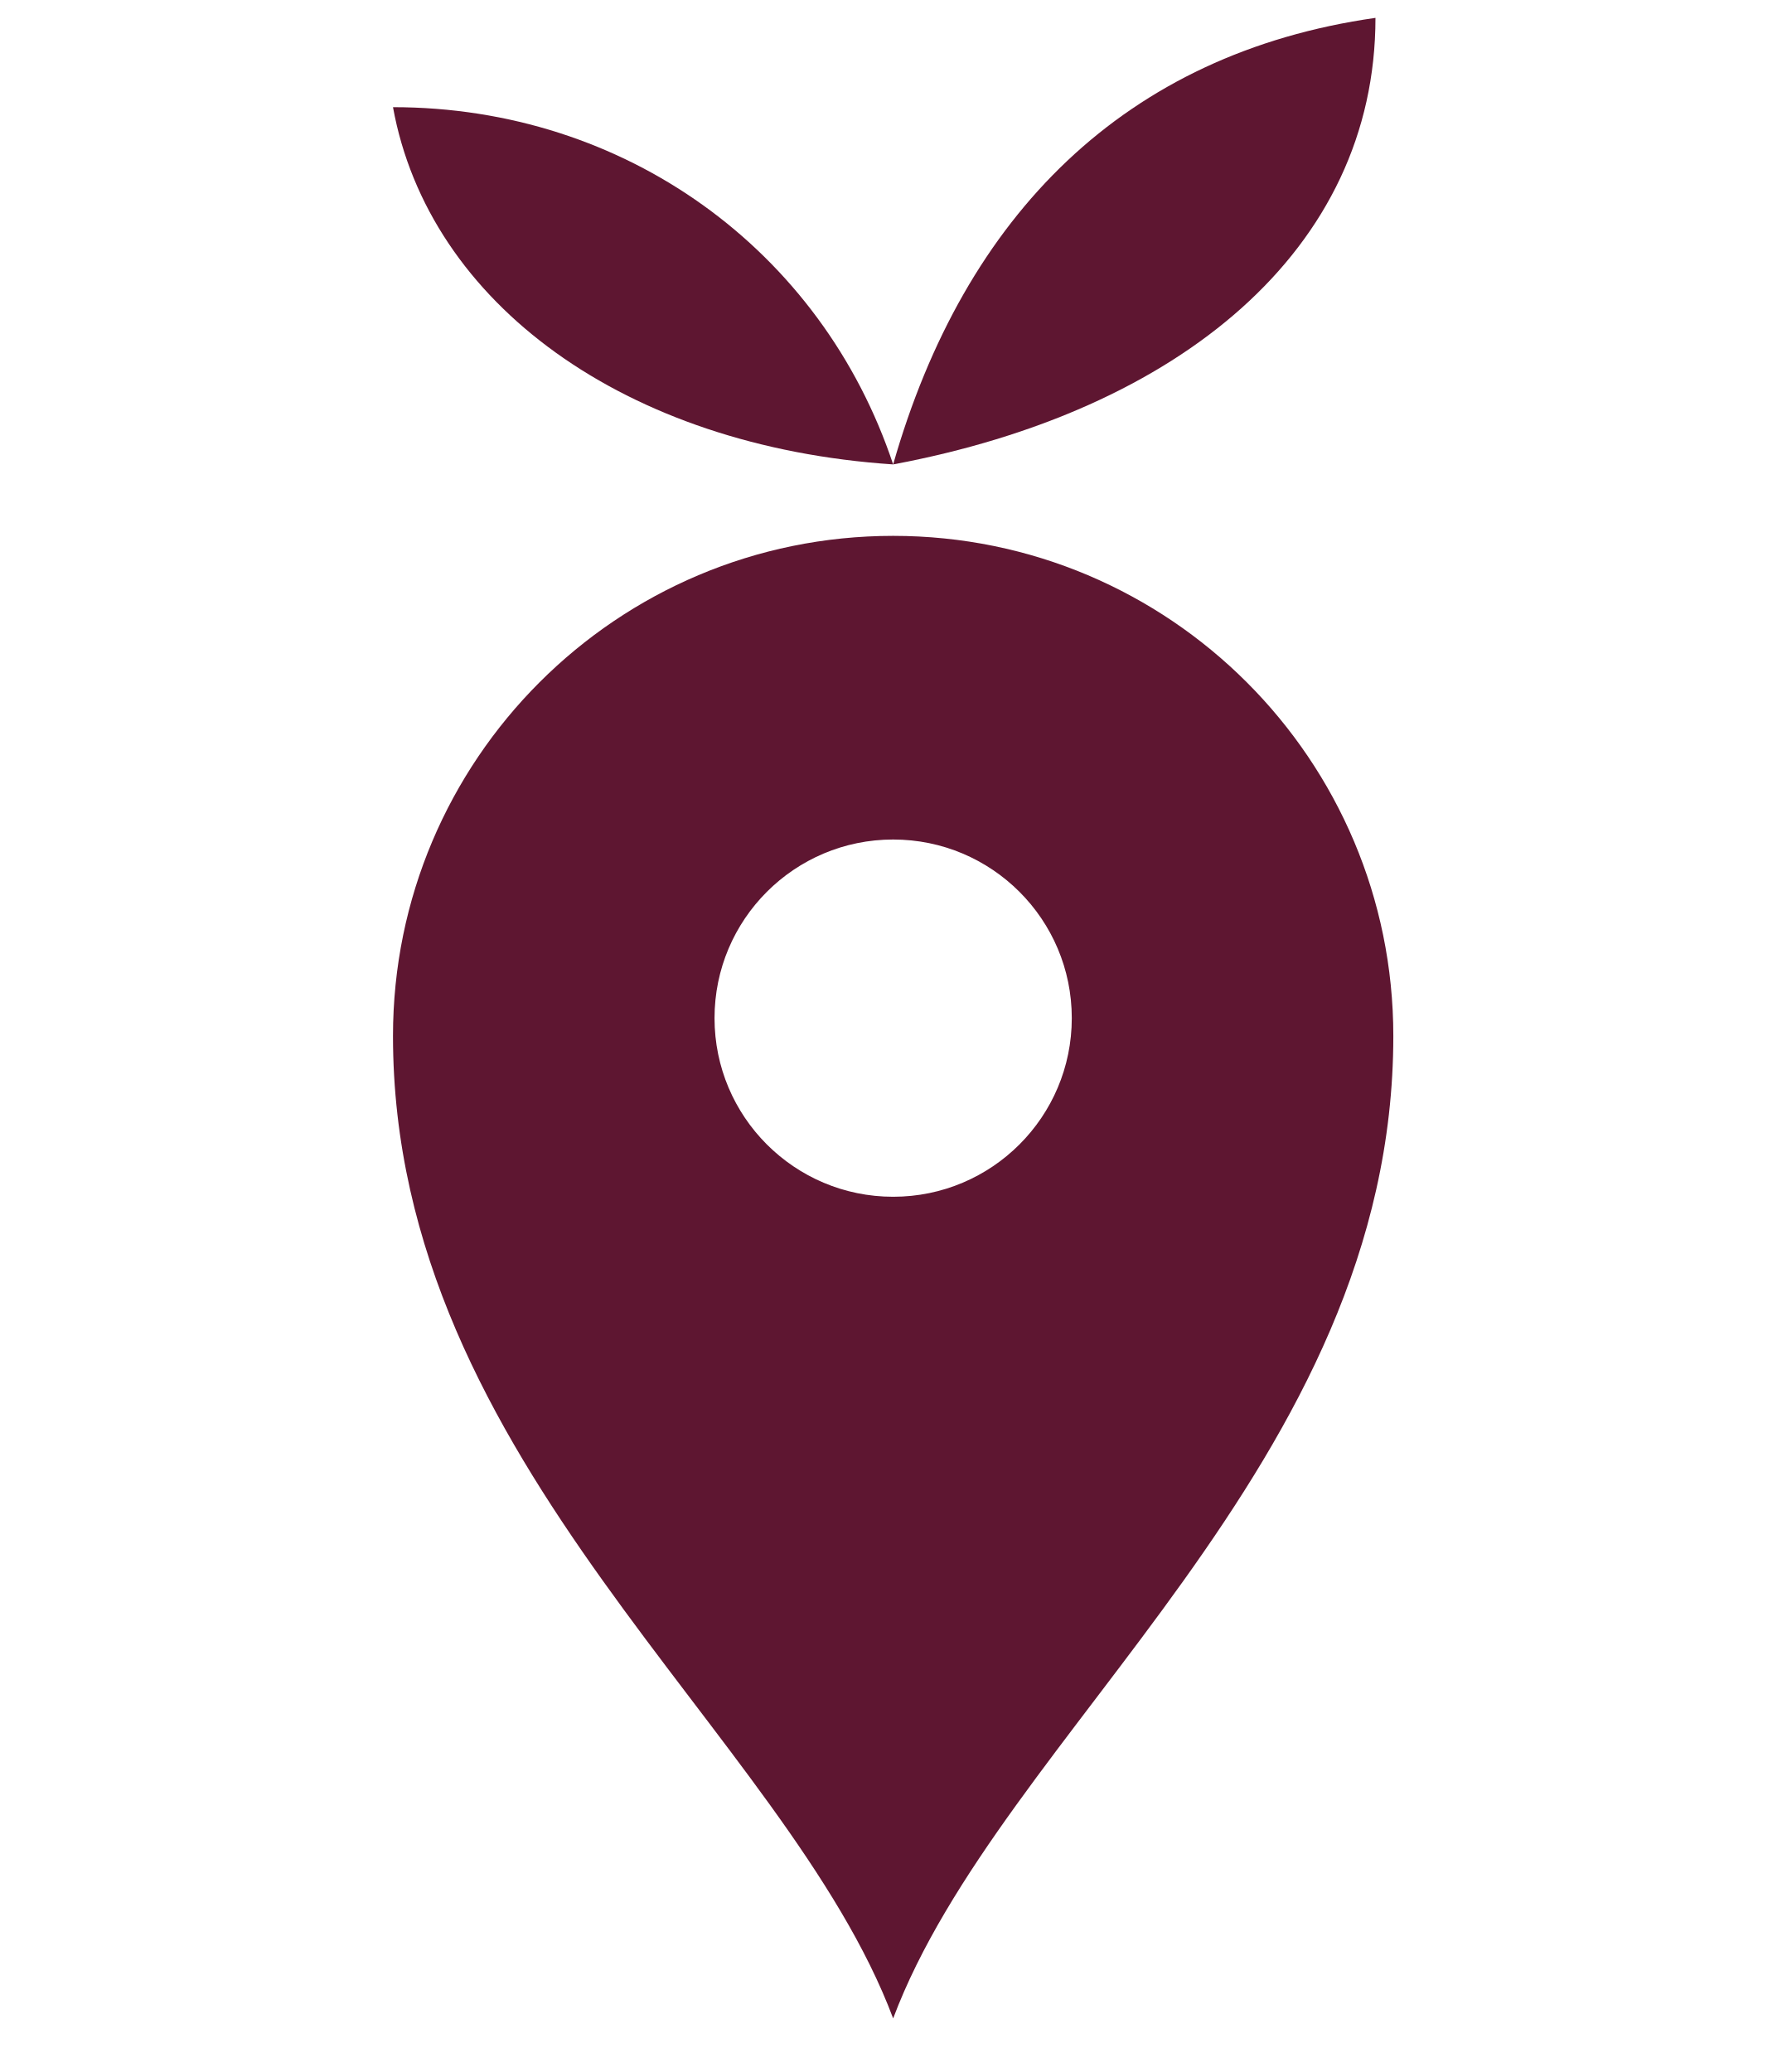
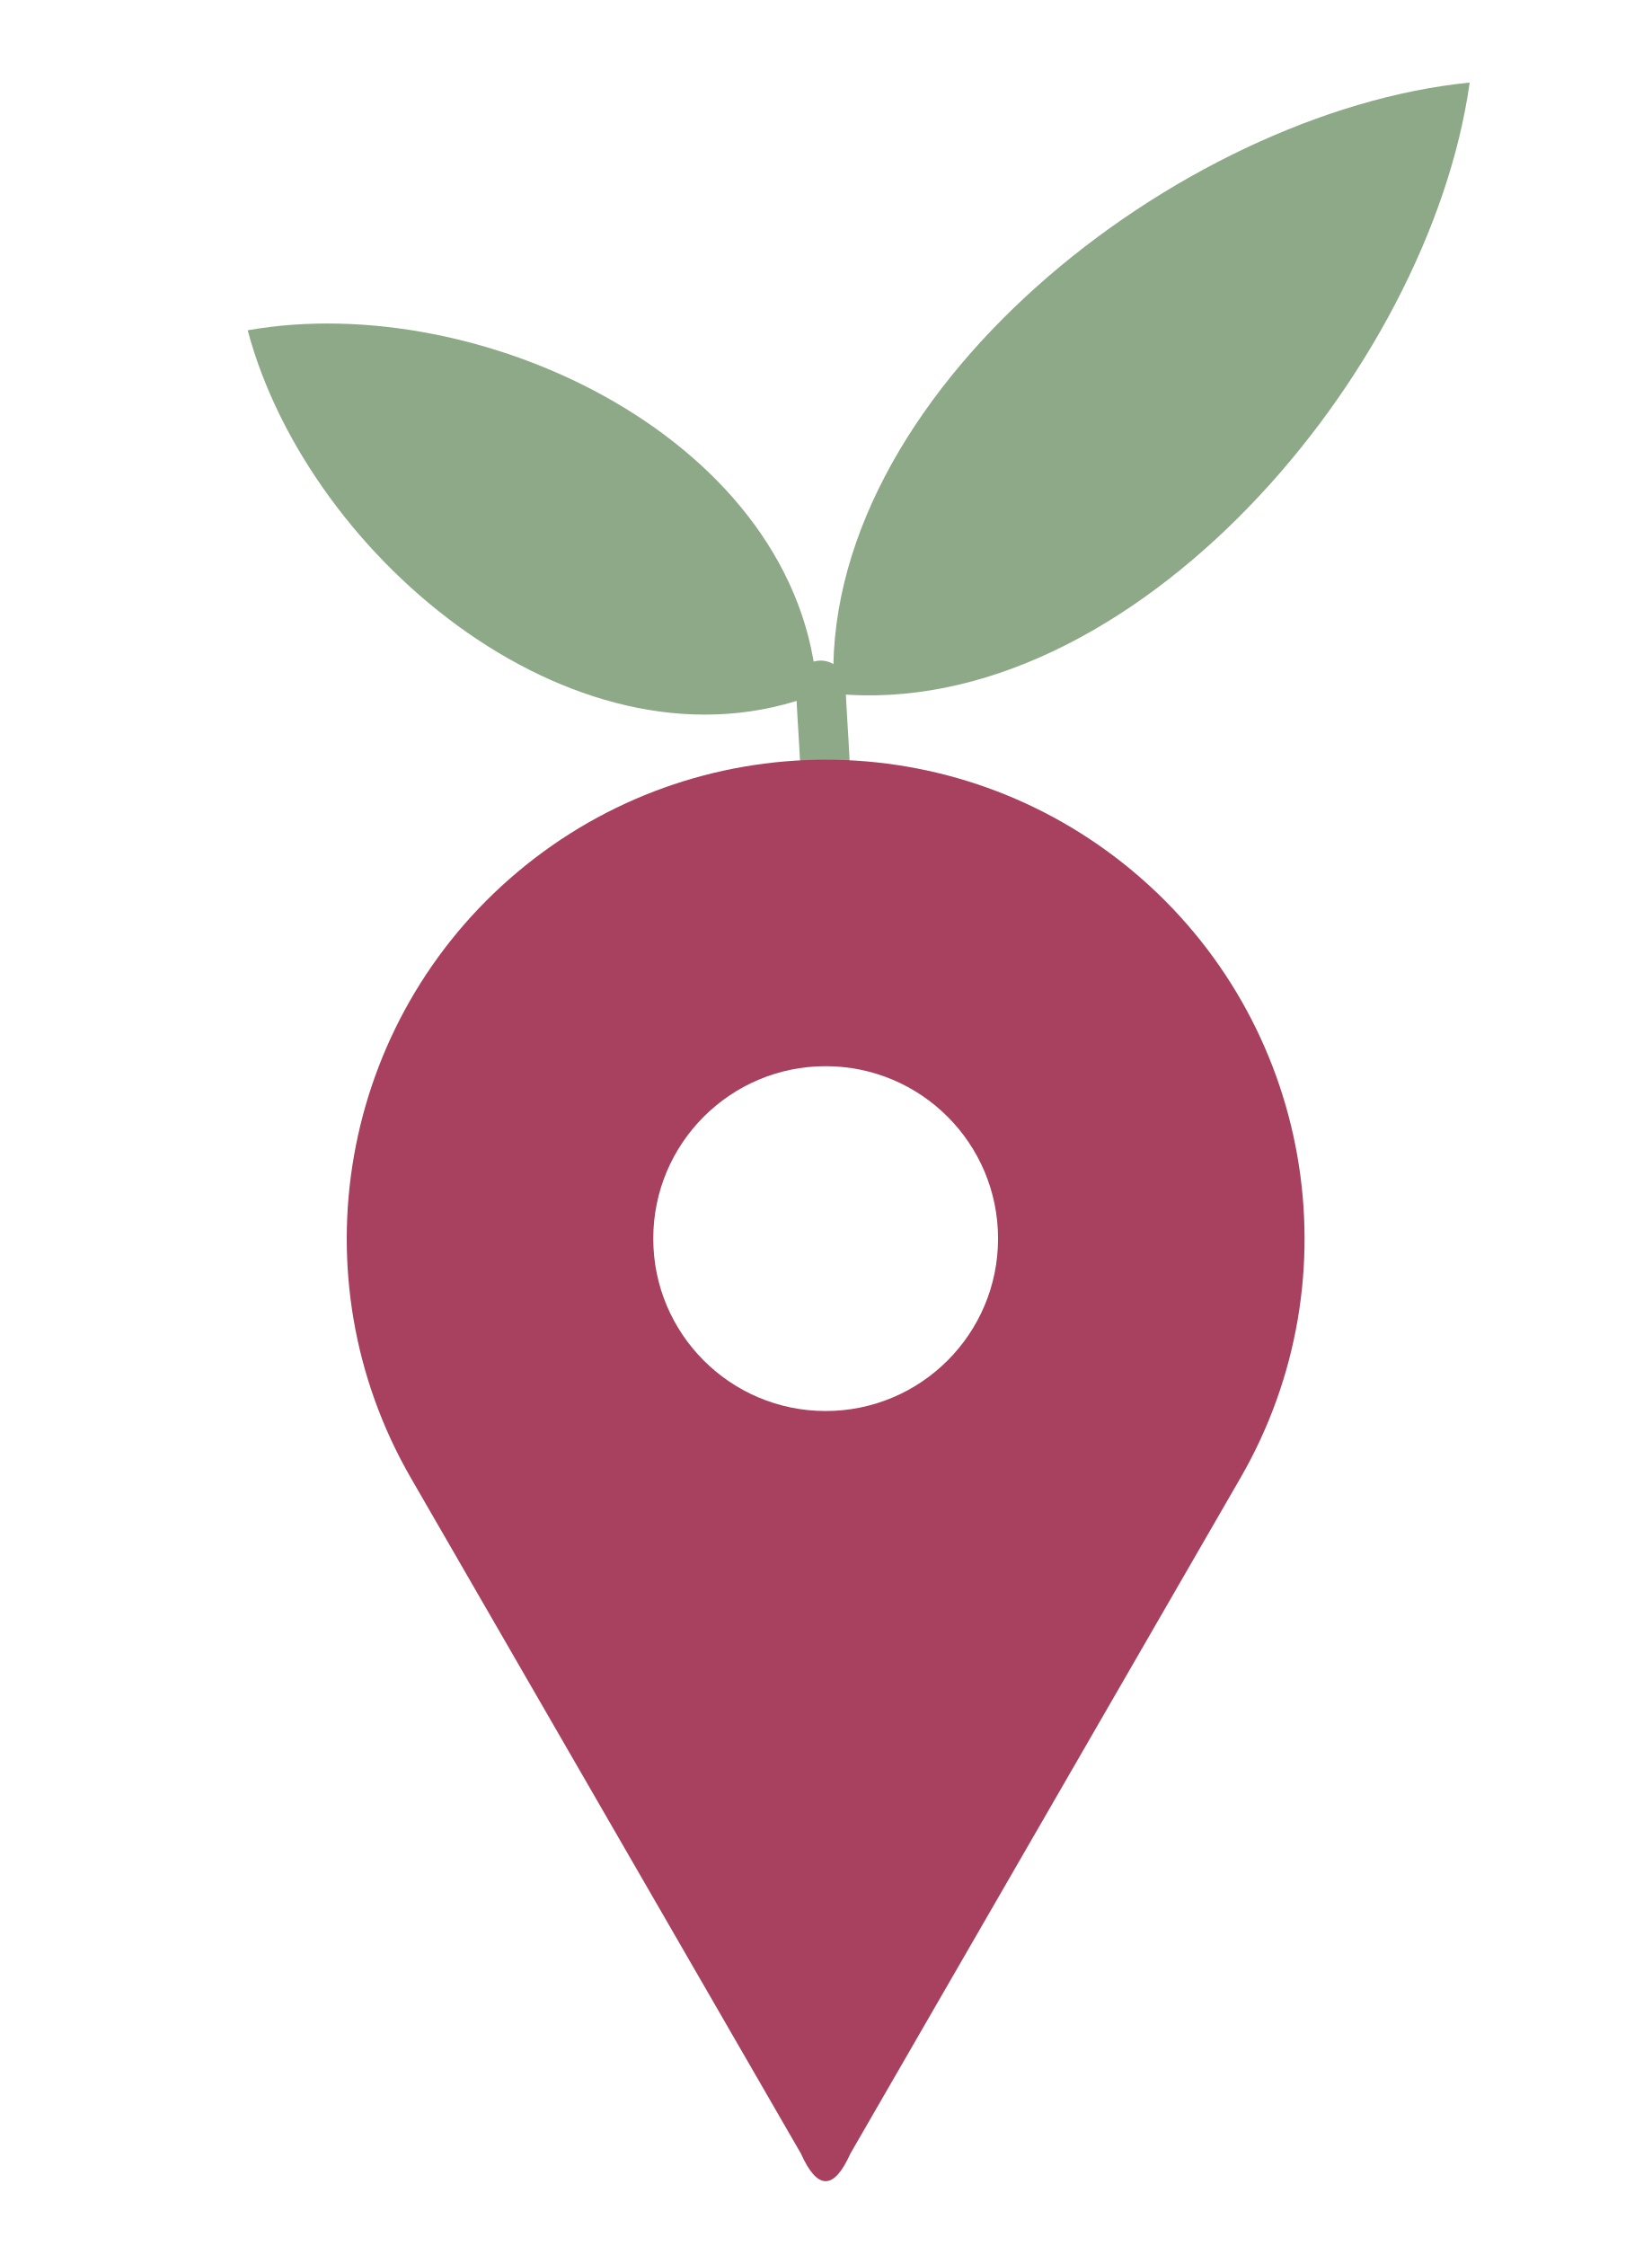
- <svg xmlns="http://www.w3.org/2000/svg" viewBox="0 0 100 116">
-   <style>path{fill:#5E1631}@media (prefers-color-scheme:dark){path{fill:#E8336B}}</style>
-   <path d="M50 26C46 14 35 6 22 6C24 17 35 25 50 26Z" />
-   <path d="M50 26C54 12 63 3 77 1C77 14 66 23 50 26Z" />
-   <path fill-rule="evenodd" d="M50 113C44 97 22 82 22 58A28 28 0 0 1 78 58C78 82 56 97 50 113ZM60 57A10 10 0 1 0 40 57A10 10 0 1 0 60 57Z" />
+ <svg xmlns="http://www.w3.org/2000/svg" viewBox="0 0 200 272">
+   <path d="M100 96C100 92 99.6 88 99.4 83" fill="none" stroke="#8DA987" stroke-width="6" stroke-linecap="round" />
+   <path d="M99 84C97.07 53.54 58.45 34.96 30 40ZM99 84C70.57 95.1 37.43 67.92 30 40Z" fill="#8DA987" />
+   <path d="M101 84C98.85 47.86 142.84 13.49 178 10ZM101 84C137.03 87.58 173.12 44.99 178 10Z" fill="#8DA987" />
+   <path d="M97 260.8L49.77 179A58 58 0 1 1 150.23 179L103 260.8Q100 267.5 97 260.8ZM120.88 150A20.88 20.88 0 1 0 79.12 150A20.88 20.88 0 1 0 120.88 150Z" fill="#A8405F" fill-rule="evenodd" />
</svg>
